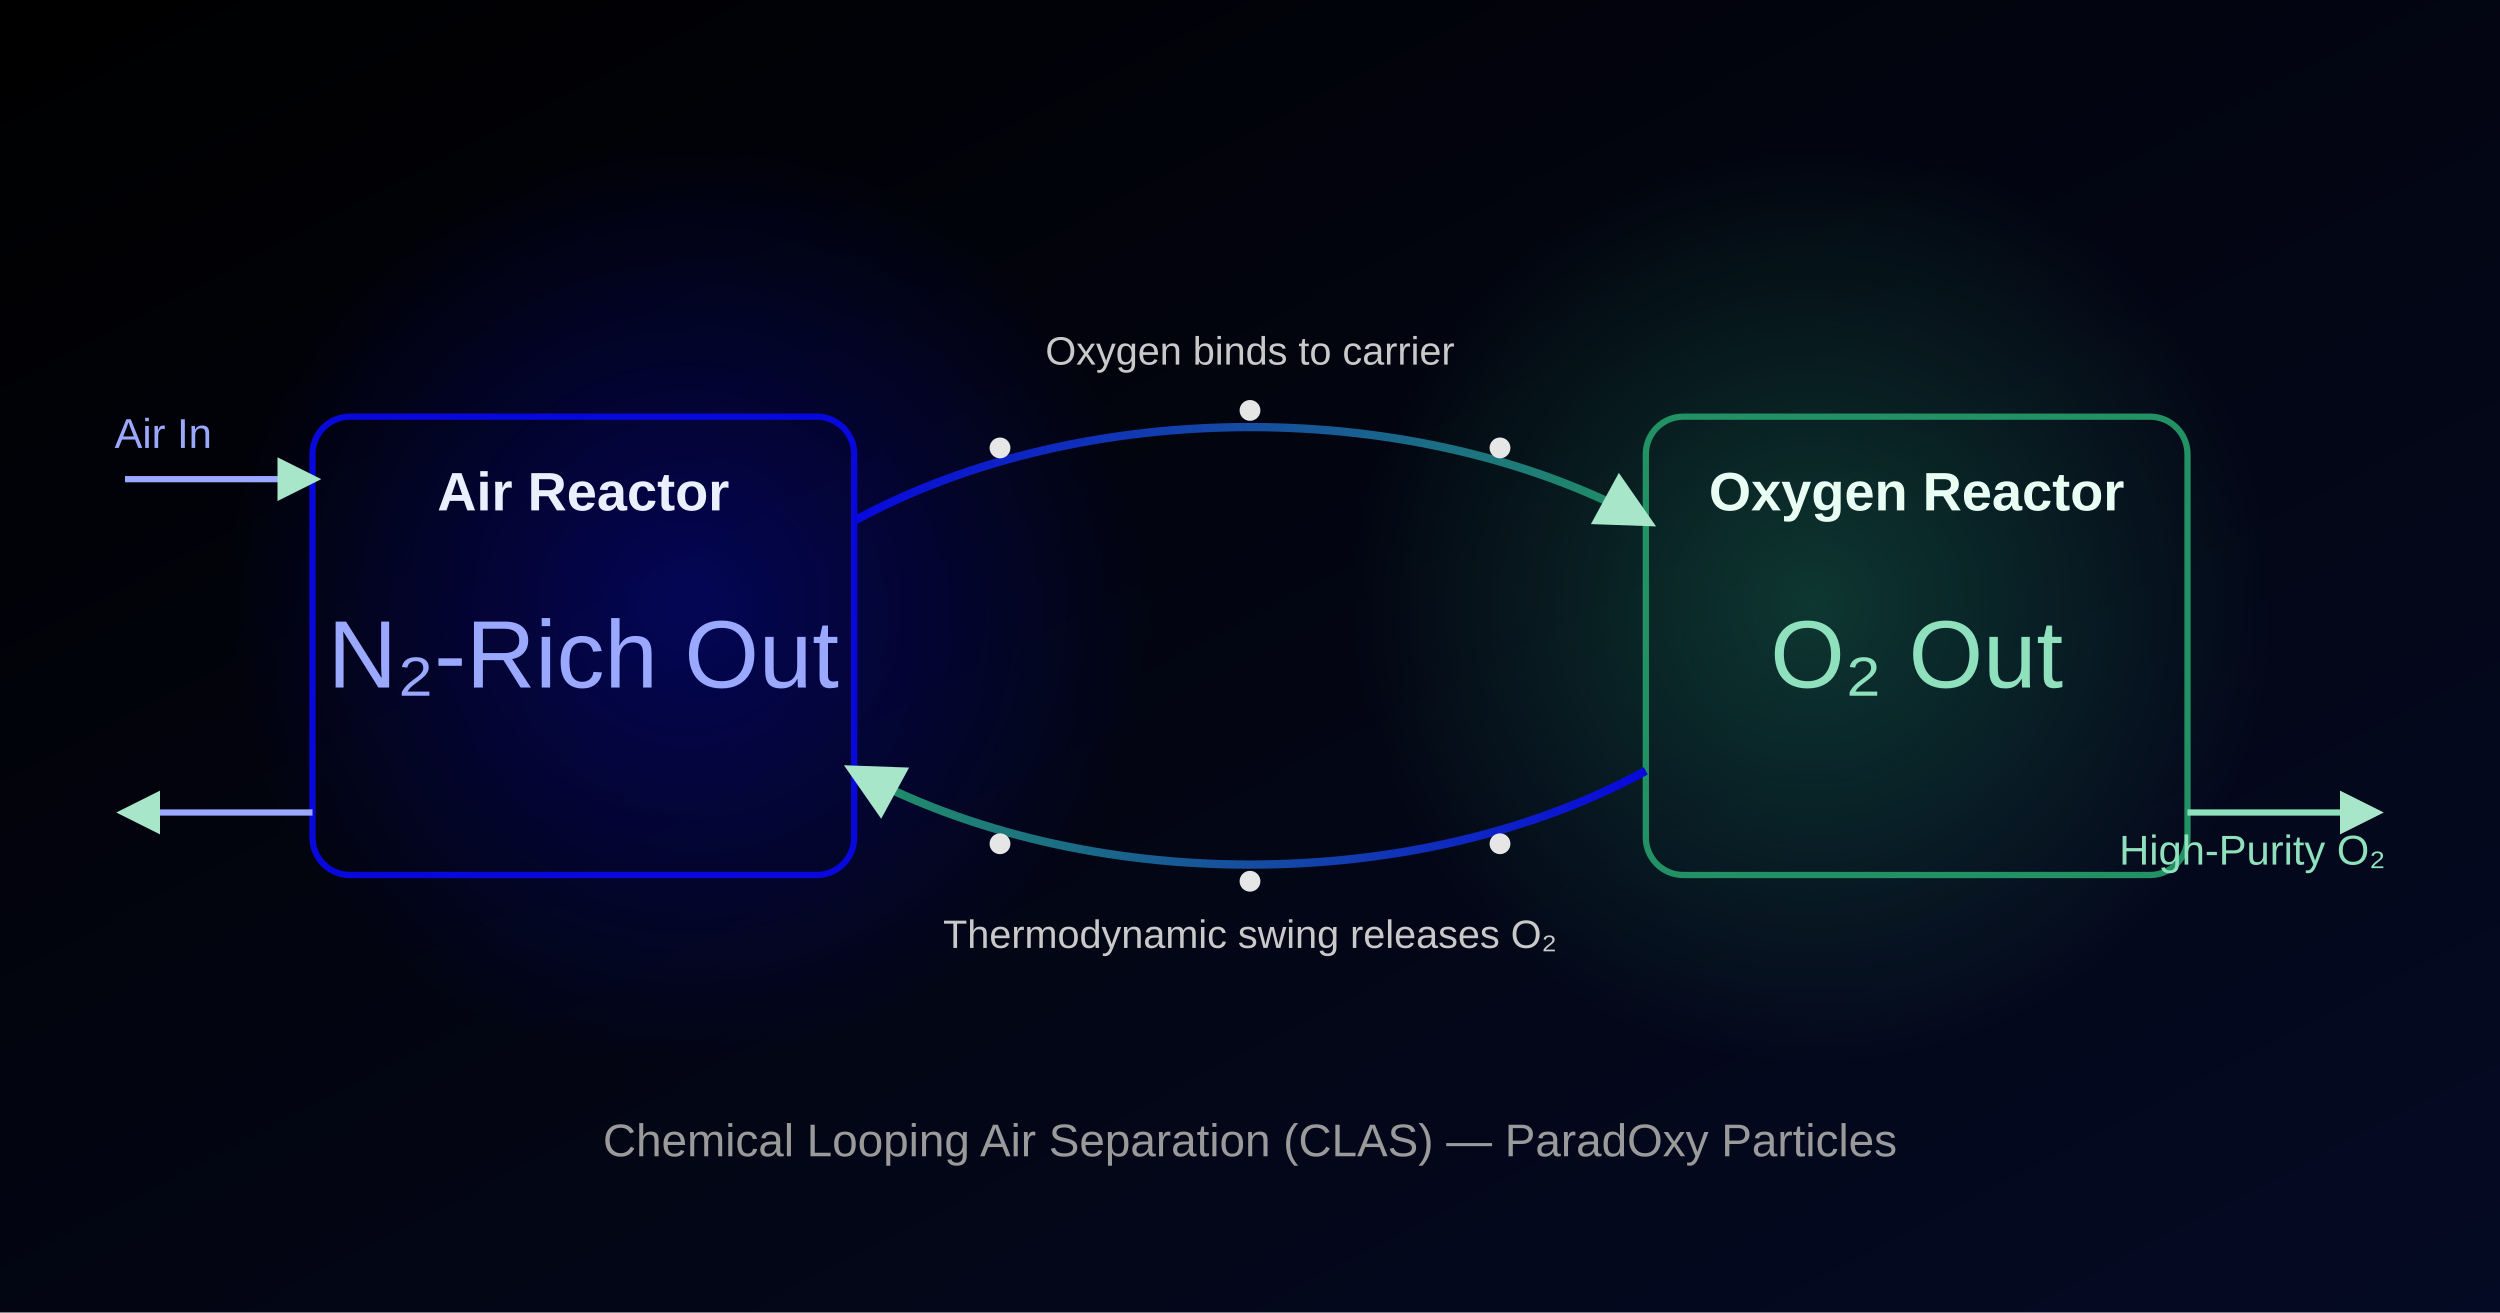
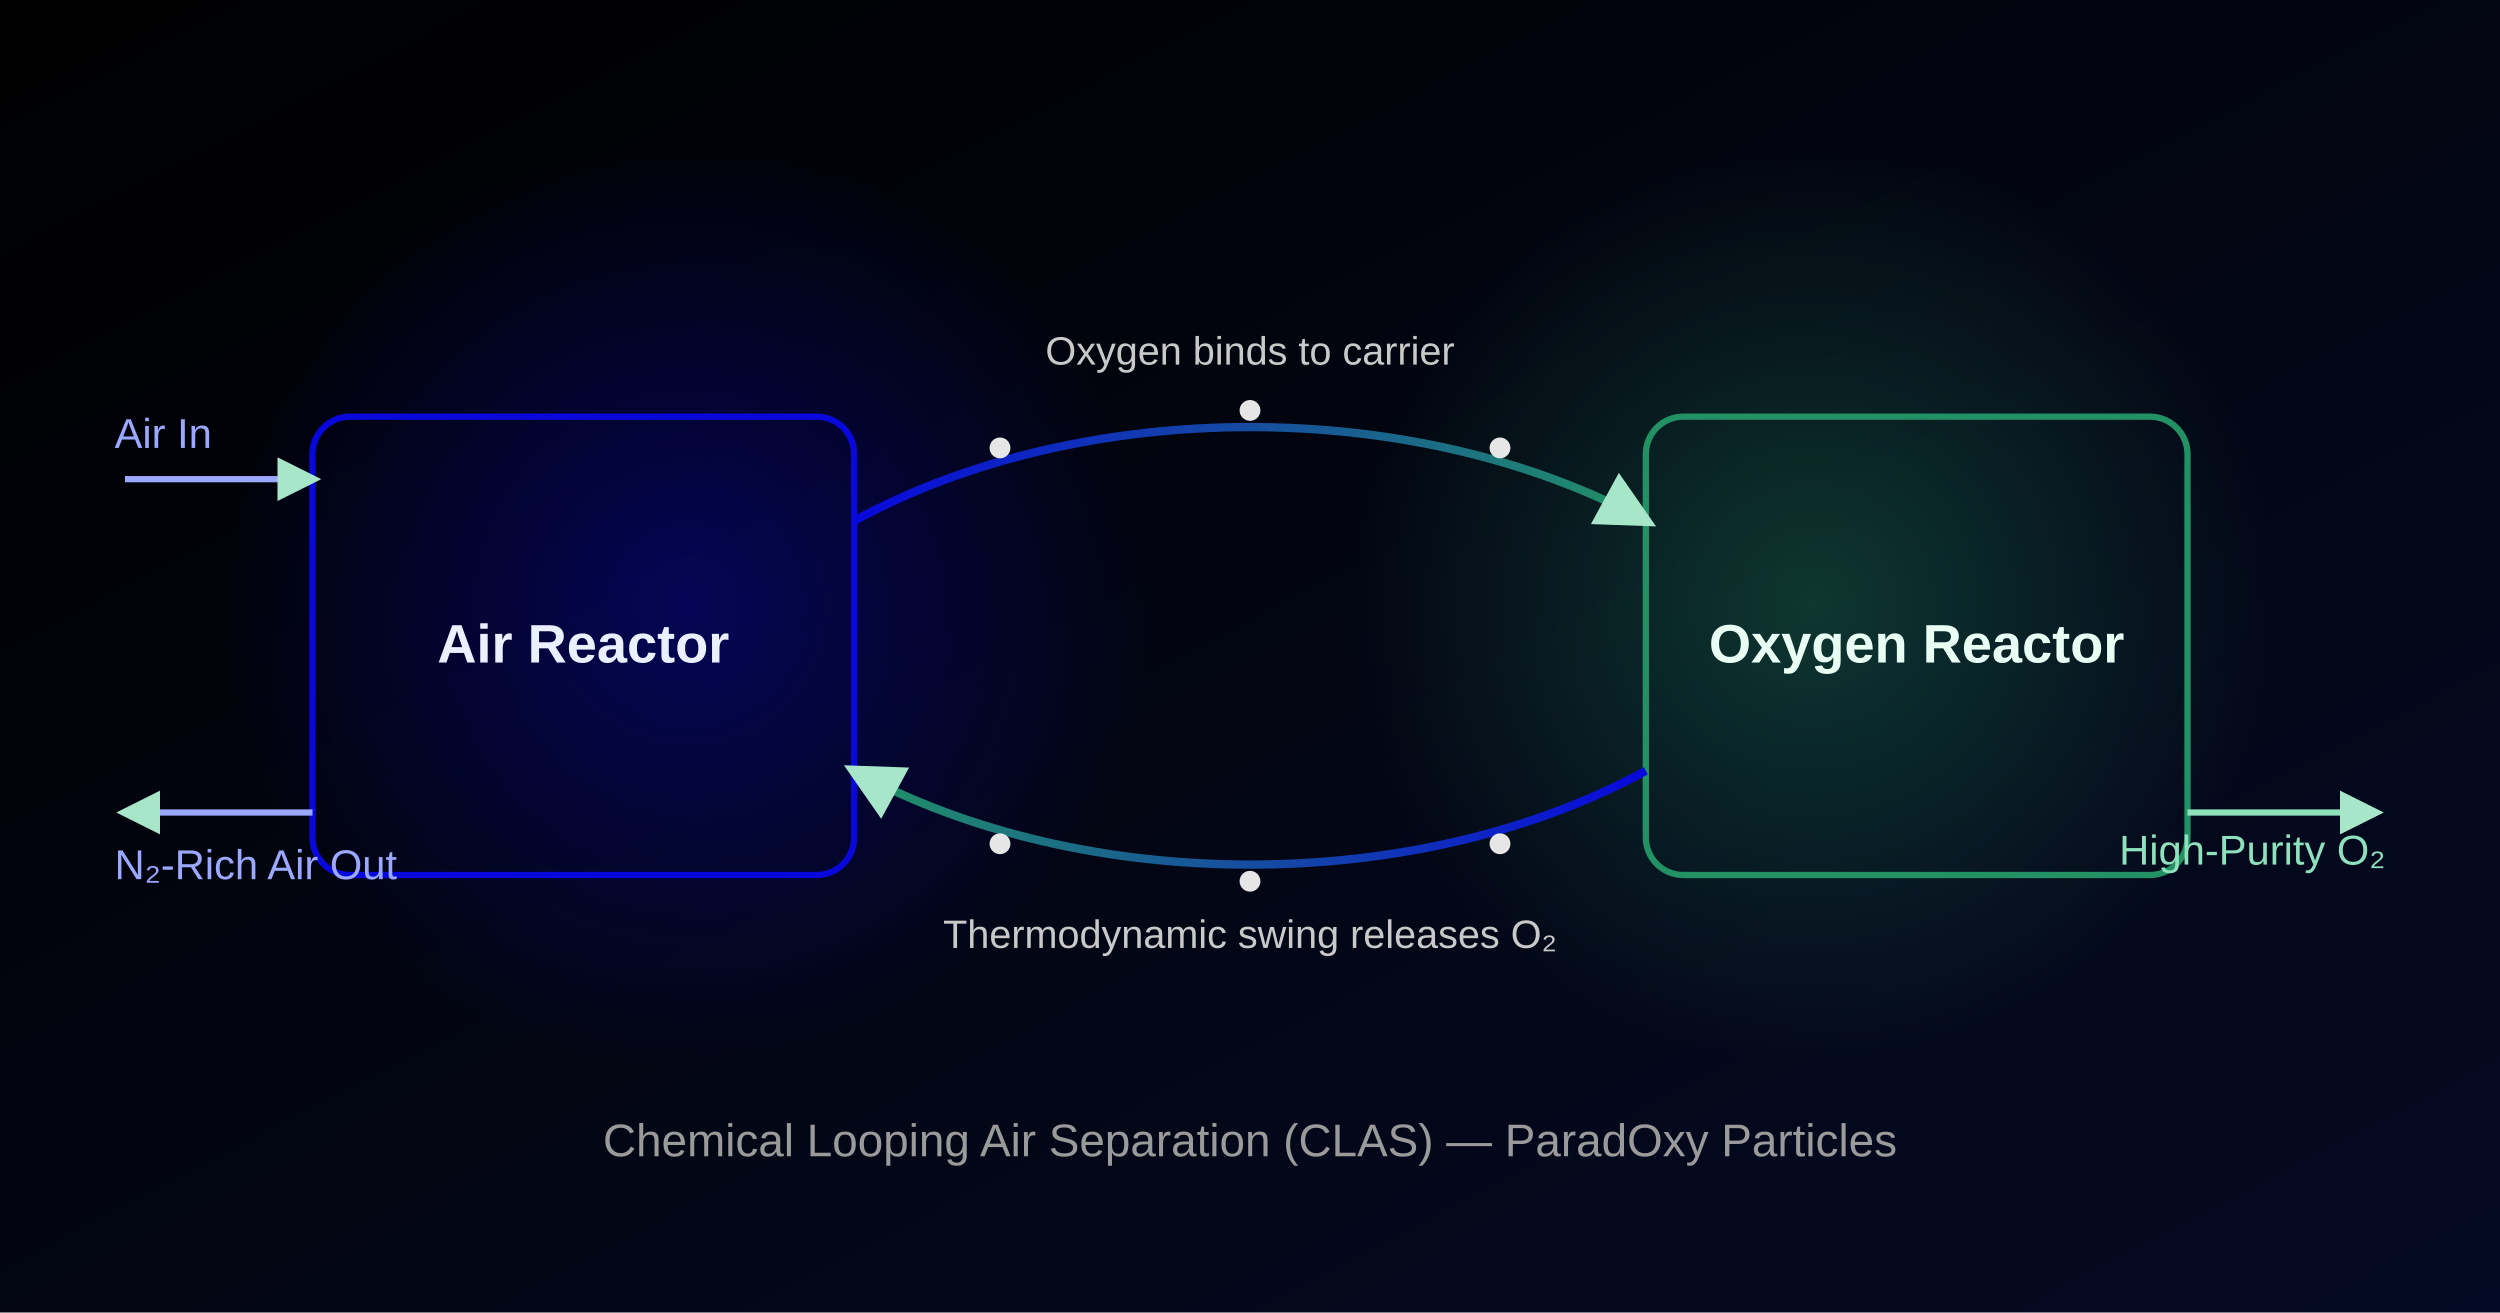
<svg xmlns="http://www.w3.org/2000/svg" viewBox="0 0 1200 630" width="1200" height="630">
  <defs>
    <linearGradient id="bg2" x1="0%" y1="0%" x2="100%" y2="100%">
      <stop offset="0%" stop-color="#000000" />
      <stop offset="100%" stop-color="#050a24" />
    </linearGradient>
    <linearGradient id="carrier2" x1="0%" y1="0%" x2="100%" y2="0%">
      <stop offset="0%" stop-color="#0808DD" />
      <stop offset="100%" stop-color="#229264" />
    </linearGradient>
    <linearGradient id="carrier2r" x1="0%" y1="0%" x2="100%" y2="0%">
      <stop offset="0%" stop-color="#229264" />
      <stop offset="100%" stop-color="#0808DD" />
    </linearGradient>
    <radialGradient id="glow3" cx="50%" cy="50%" r="50%">
      <stop offset="0%" stop-color="#0808DD" stop-opacity="0.35" />
      <stop offset="100%" stop-color="#0808DD" stop-opacity="0" />
    </radialGradient>
    <radialGradient id="glow4" cx="50%" cy="50%" r="50%">
      <stop offset="0%" stop-color="#229264" stop-opacity="0.35" />
      <stop offset="100%" stop-color="#229264" stop-opacity="0" />
    </radialGradient>
    <marker id="arrow2" viewBox="0 0 10 10" refX="8" refY="5" markerWidth="7" markerHeight="7" orient="auto-start-reverse">
      <path d="M0,0 L10,5 L0,10 z" fill="#a8e6ca" />
    </marker>
  </defs>
  <rect width="1200" height="630" fill="url(#bg2)" />
  <circle cx="330" cy="290" r="220" fill="url(#glow3)" />
  <circle cx="870" cy="290" r="220" fill="url(#glow4)" />
  <rect x="150" y="200" width="260" height="220" rx="18" fill="none" stroke="#0808DD" stroke-width="3" />
-   <text x="280" y="245" text-anchor="middle" font-family="Arial, sans-serif" font-size="26" font-weight="700" fill="#eaf0ff">Air Reactor</text>
-   <text x="280" y="330" text-anchor="middle" font-family="Arial, sans-serif" font-size="46" fill="#9aa8ff">N₂-Rich Out</text>
+   <text x="280" y="318" text-anchor="middle" font-family="Arial, sans-serif" font-size="26" font-weight="700" fill="#eaf0ff">Air Reactor</text>
  <rect x="790" y="200" width="260" height="220" rx="18" fill="none" stroke="#229264" stroke-width="3" />
-   <text x="920" y="245" text-anchor="middle" font-family="Arial, sans-serif" font-size="26" font-weight="700" fill="#eafff4">Oxygen Reactor</text>
-   <text x="920" y="330" text-anchor="middle" font-family="Arial, sans-serif" font-size="46" fill="#8fe0bc">O₂ Out</text>
+   <text x="920" y="318" text-anchor="middle" font-family="Arial, sans-serif" font-size="26" font-weight="700" fill="#eafff4">Oxygen Reactor</text>
  <line x1="60" y1="230" x2="150" y2="230" stroke="#9aa8ff" stroke-width="3" marker-end="url(#arrow2)" />
  <text x="55" y="215" text-anchor="start" font-family="Arial, sans-serif" font-size="20" fill="#9aa8ff">Air In</text>
  <line x1="150" y1="390" x2="60" y2="390" stroke="#9aa8ff" stroke-width="3" marker-end="url(#arrow2)" />
+   <text x="55" y="422" text-anchor="start" font-family="Arial, sans-serif" font-size="20" fill="#9aa8ff">N₂-Rich Air Out</text>
  <line x1="1050" y1="390" x2="1140" y2="390" stroke="#8fe0bc" stroke-width="3" marker-end="url(#arrow2)" />
  <text x="1145" y="415" text-anchor="end" font-family="Arial, sans-serif" font-size="20" fill="#8fe0bc">High-Purity O₂</text>
  <path d="M 410 250 C 520 190, 680 190, 790 250" fill="none" stroke="url(#carrier2)" stroke-width="4" marker-end="url(#arrow2)" />
  <path d="M 790 370 C 680 430, 520 430, 410 370" fill="none" stroke="url(#carrier2r)" stroke-width="4" marker-end="url(#arrow2)" />
  <text x="600" y="175" text-anchor="middle" font-family="Arial, sans-serif" font-size="19" fill="#c9c9c9">Oxygen binds to carrier</text>
  <text x="600" y="455" text-anchor="middle" font-family="Arial, sans-serif" font-size="19" fill="#c9c9c9">Thermodynamic swing releases O₂</text>
  <g fill="#e6e6e6">
    <circle cx="480" cy="215" r="5" />
    <circle cx="600" cy="197" r="5" />
    <circle cx="720" cy="215" r="5" />
    <circle cx="480" cy="405" r="5" />
    <circle cx="600" cy="423" r="5" />
    <circle cx="720" cy="405" r="5" />
  </g>
  <text x="600" y="555" text-anchor="middle" font-family="Arial, sans-serif" font-size="22" fill="#9a9a9a">Chemical Looping Air Separation (CLAS) — ParadOxy Particles</text>
</svg>
